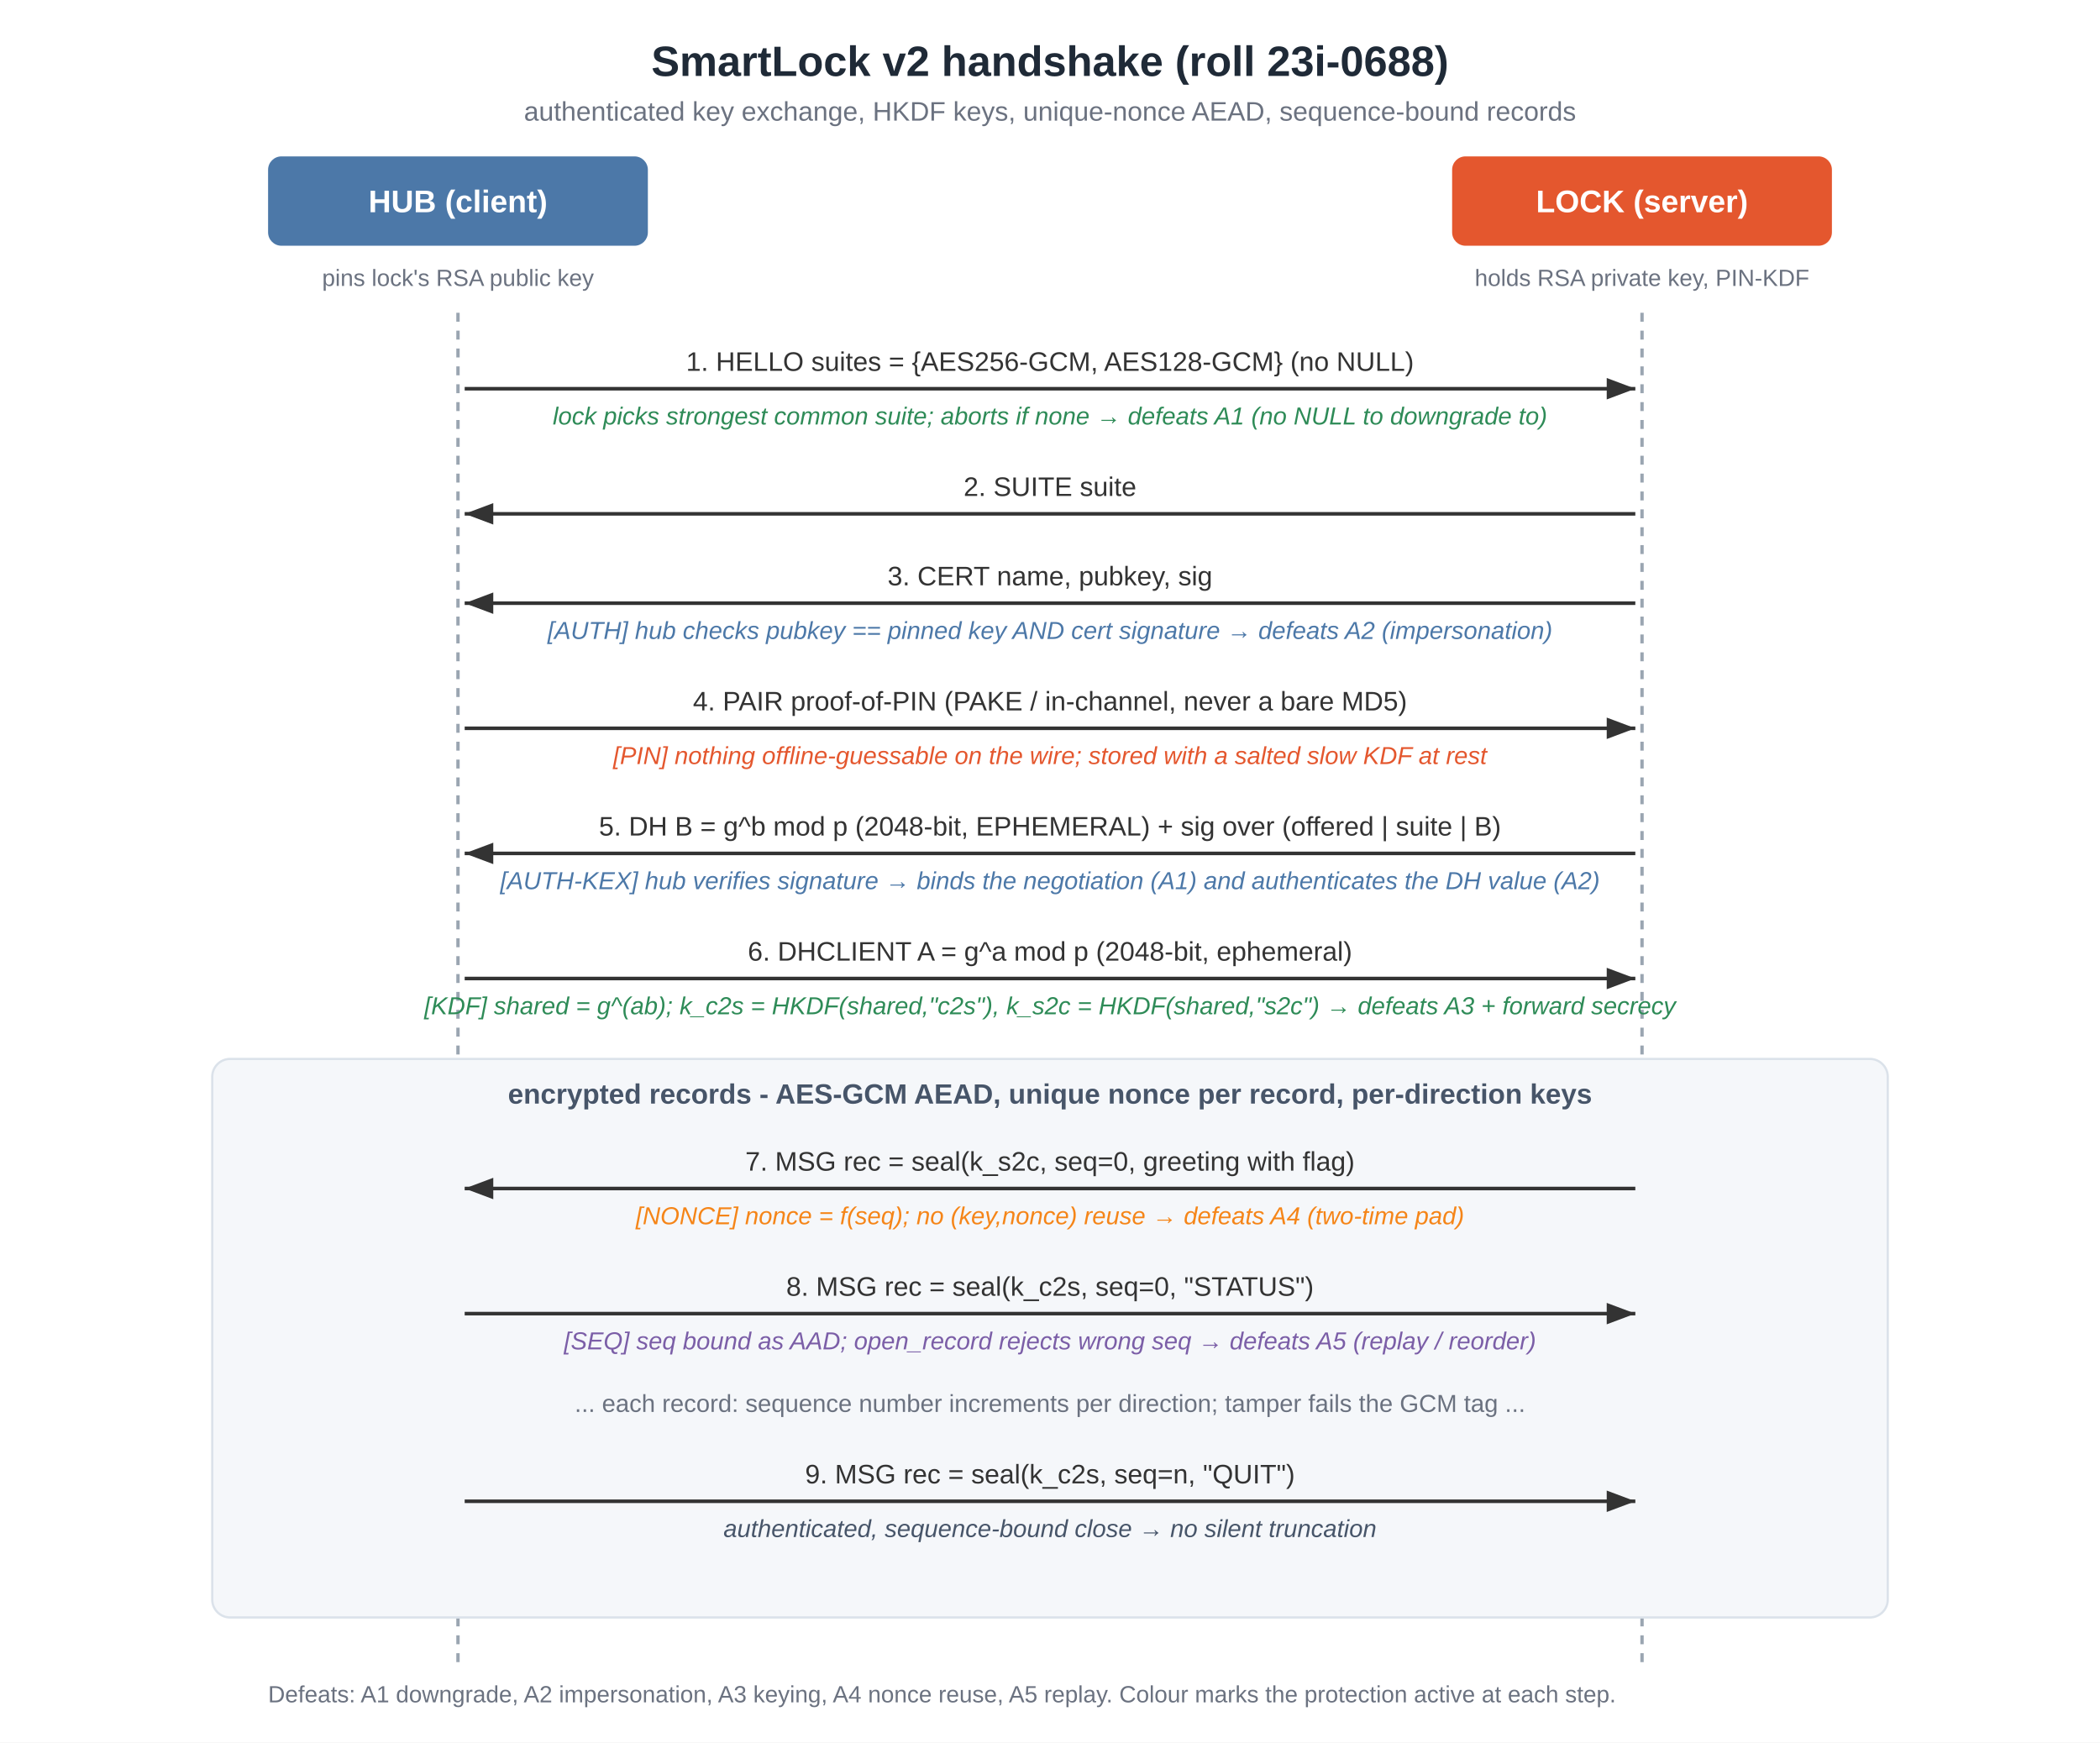
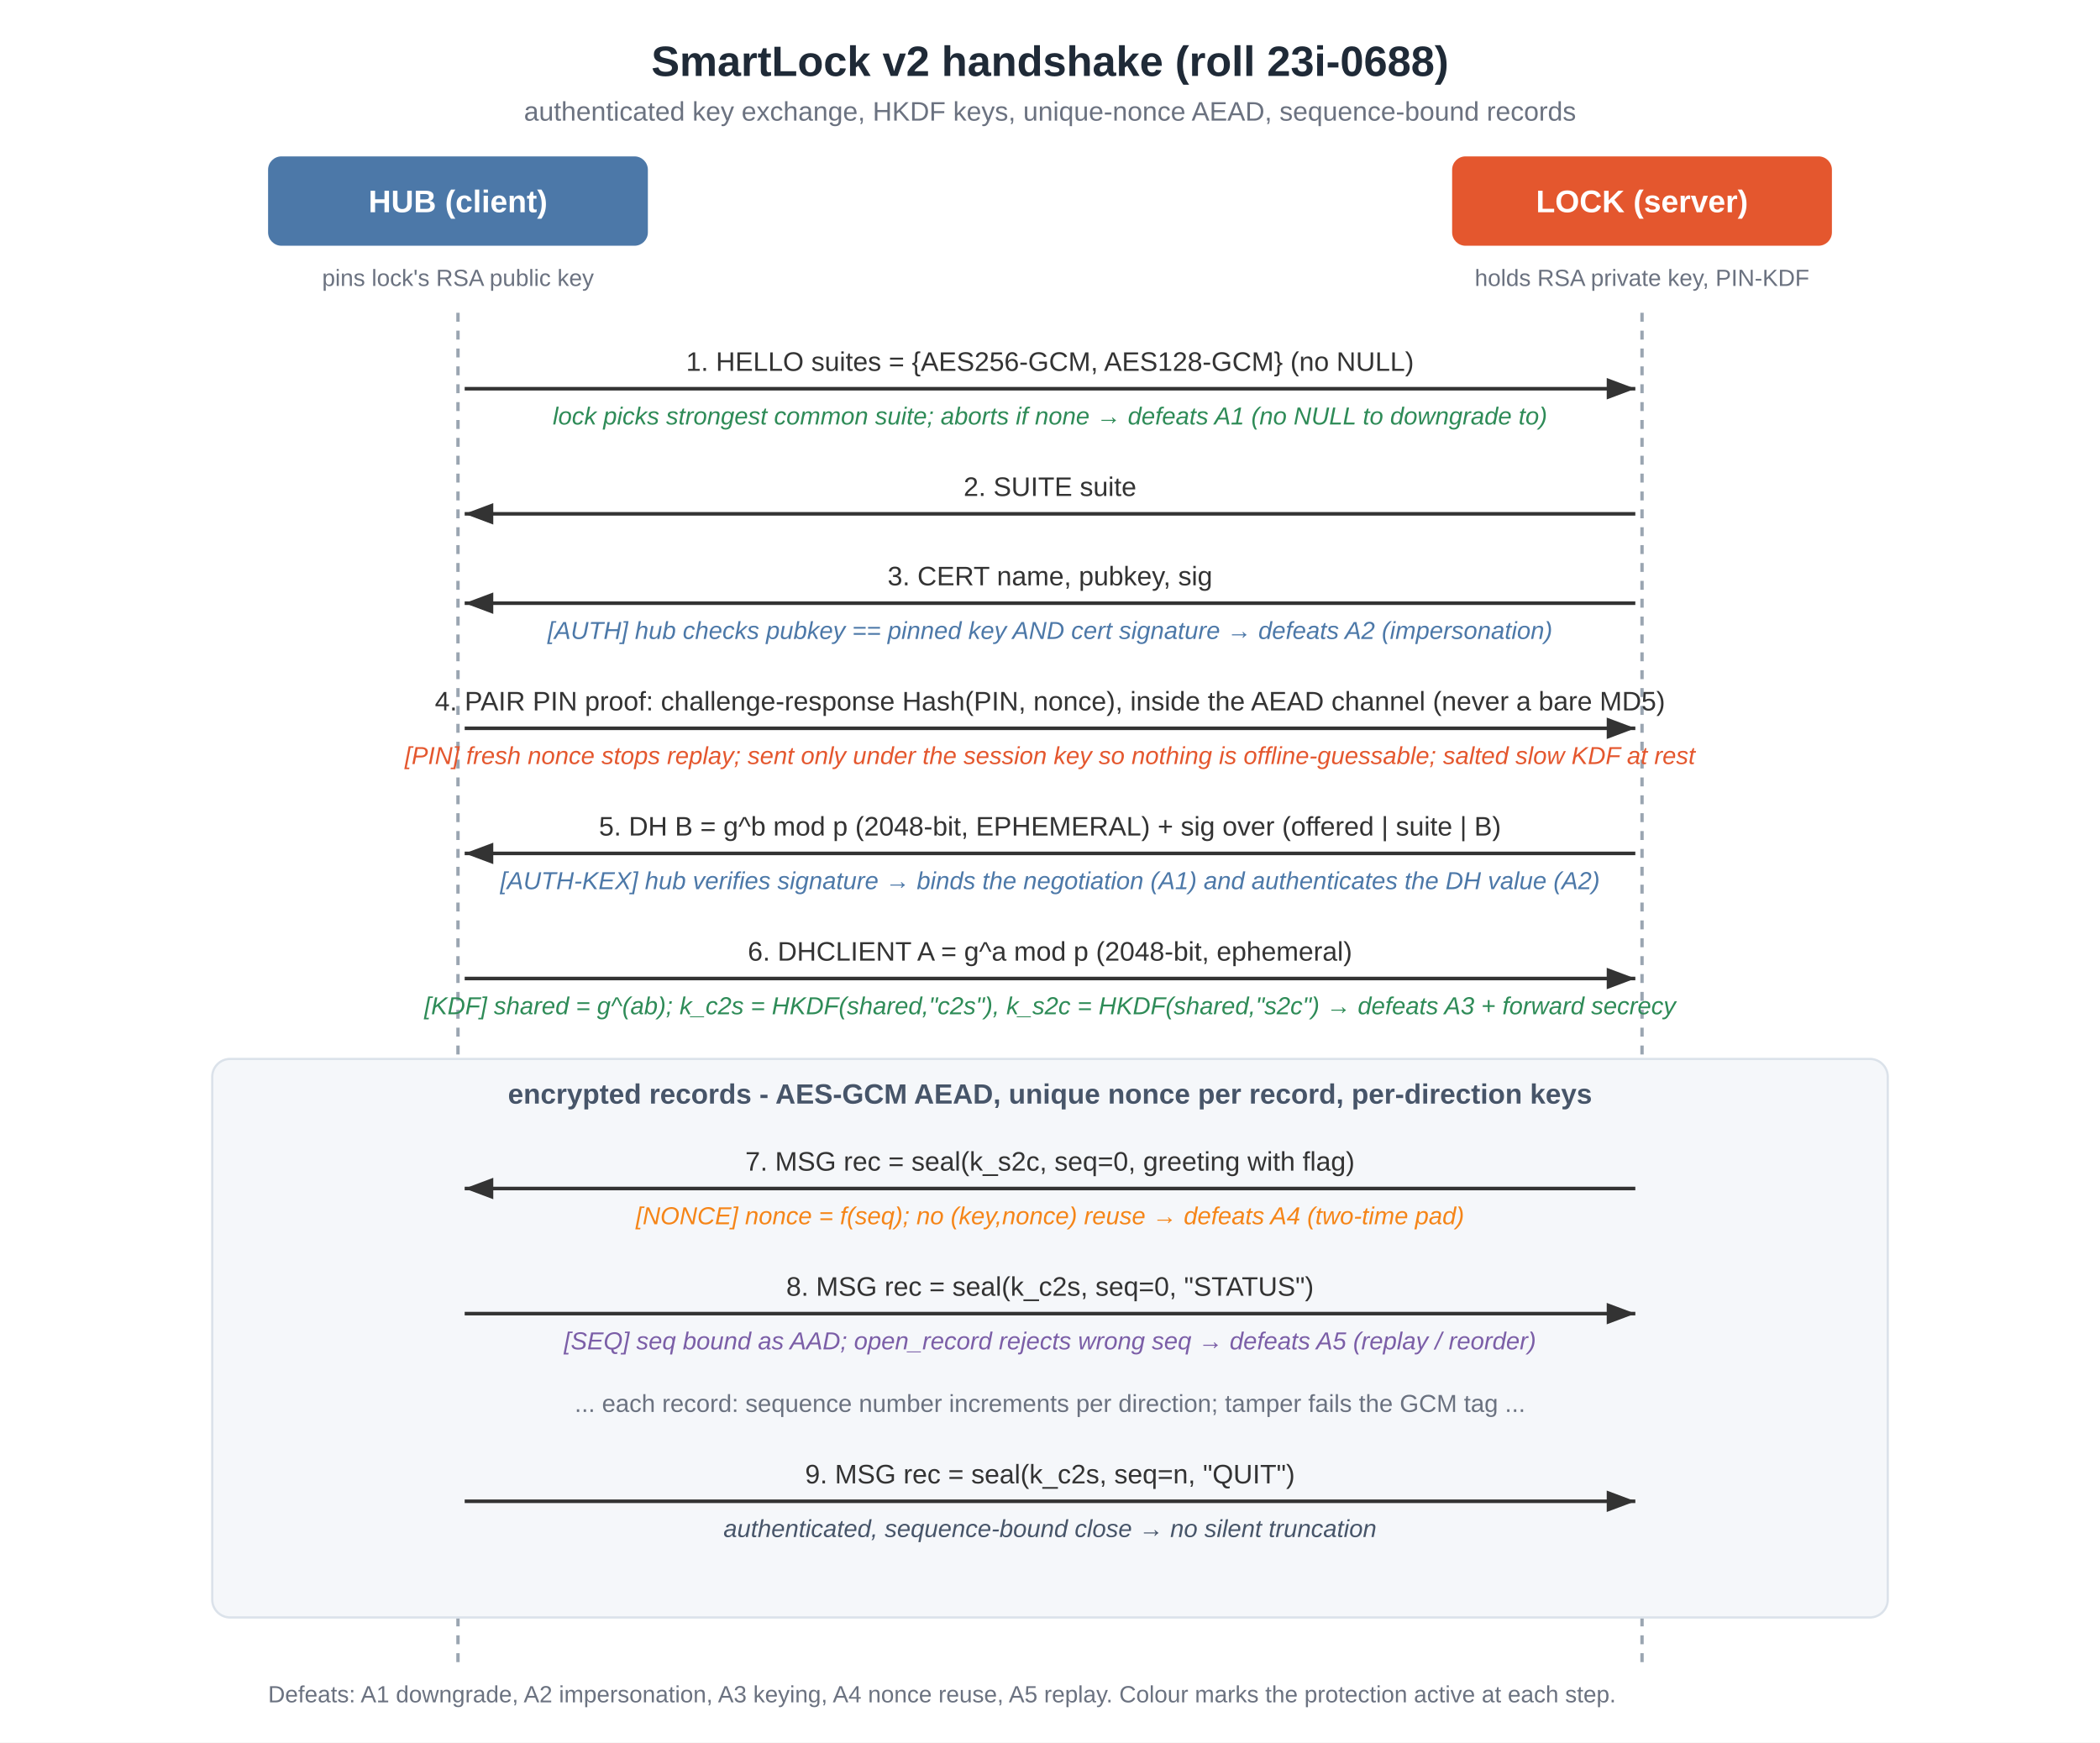
<svg xmlns="http://www.w3.org/2000/svg" width="940" height="780" viewBox="0 0 940 780" font-family="Segoe UI, Arial, sans-serif">
  <defs>
    <marker id="ar" markerWidth="10" markerHeight="10" refX="8" refY="3" orient="auto" markerUnits="strokeWidth">
      <path d="M0,0 L8,3 L0,6 Z" fill="#333" />
    </marker>
  </defs>
  <rect x="0" y="0" width="940" height="780" fill="#ffffff" />
  <text x="470" y="34" text-anchor="middle" font-size="19" font-weight="bold" fill="#1f2a37">SmartLock v2 handshake (roll 23i-0688)</text>
  <text x="470" y="54" text-anchor="middle" font-size="12" fill="#6b7280">authenticated key exchange, HKDF keys, unique-nonce AEAD, sequence-bound records</text>
  <rect x="120" y="70" width="170" height="40" rx="6" fill="#4C78A8" />
  <text x="205" y="95" text-anchor="middle" font-size="14" font-weight="bold" fill="#fff">HUB (client)</text>
  <text x="205" y="128" text-anchor="middle" font-size="10.5" fill="#6b7280">pins lock's RSA public key</text>
  <rect x="650" y="70" width="170" height="40" rx="6" fill="#E4572E" />
  <text x="735" y="95" text-anchor="middle" font-size="14" font-weight="bold" fill="#fff">LOCK (server)</text>
  <text x="735" y="128" text-anchor="middle" font-size="10.5" fill="#6b7280">holds RSA private key, PIN-KDF</text>
  <line x1="205" y1="140" x2="205" y2="748" stroke="#9aa5b1" stroke-width="1.5" stroke-dasharray="4 4" />
  <line x1="735" y1="140" x2="735" y2="748" stroke="#9aa5b1" stroke-width="1.5" stroke-dasharray="4 4" />
  <text x="470" y="166" text-anchor="middle" font-size="12" fill="#333">1. HELLO  suites = {AES256-GCM, AES128-GCM}  (no NULL)</text>
  <line x1="208" y1="174" x2="732" y2="174" stroke="#333" stroke-width="1.6" marker-end="url(#ar)" />
  <text x="470" y="190" text-anchor="middle" font-size="11" font-style="italic" fill="#2E8B57">lock picks strongest common suite; aborts if none → defeats A1 (no NULL to downgrade to)</text>
  <text x="470" y="222" text-anchor="middle" font-size="12" fill="#333">2. SUITE  suite</text>
  <line x1="732" y1="230" x2="208" y2="230" stroke="#333" stroke-width="1.6" marker-end="url(#ar)" />
  <text x="470" y="262" text-anchor="middle" font-size="12" fill="#333">3. CERT  name, pubkey, sig</text>
  <line x1="732" y1="270" x2="208" y2="270" stroke="#333" stroke-width="1.6" marker-end="url(#ar)" />
  <text x="470" y="286" text-anchor="middle" font-size="11" font-style="italic" fill="#4C78A8">[AUTH] hub checks pubkey == pinned key AND cert signature → defeats A2 (impersonation)</text>
-   <text x="470" y="318" text-anchor="middle" font-size="12" fill="#333">4. PAIR  proof-of-PIN (PAKE / in-channel, never a bare MD5)</text>
+   <text x="470" y="318" text-anchor="middle" font-size="12" fill="#333">4. PAIR  PIN proof: challenge-response Hash(PIN, nonce), inside the AEAD channel (never a bare MD5)</text>
  <line x1="208" y1="326" x2="732" y2="326" stroke="#333" stroke-width="1.6" marker-end="url(#ar)" />
-   <text x="470" y="342" text-anchor="middle" font-size="11" font-style="italic" fill="#E4572E">[PIN] nothing offline-guessable on the wire; stored with a salted slow KDF at rest</text>
+   <text x="470" y="342" text-anchor="middle" font-size="11" font-style="italic" fill="#E4572E">[PIN] fresh nonce stops replay; sent only under the session key so nothing is offline-guessable; salted slow KDF at rest</text>
  <text x="470" y="374" text-anchor="middle" font-size="12" fill="#333">5. DH  B = g^b mod p  (2048-bit, EPHEMERAL) + sig over (offered | suite | B)</text>
  <line x1="732" y1="382" x2="208" y2="382" stroke="#333" stroke-width="1.6" marker-end="url(#ar)" />
  <text x="470" y="398" text-anchor="middle" font-size="11" font-style="italic" fill="#4C78A8">[AUTH-KEX] hub verifies signature → binds the negotiation (A1) and authenticates the DH value (A2)</text>
  <text x="470" y="430" text-anchor="middle" font-size="12" fill="#333">6. DHCLIENT  A = g^a mod p  (2048-bit, ephemeral)</text>
  <line x1="208" y1="438" x2="732" y2="438" stroke="#333" stroke-width="1.6" marker-end="url(#ar)" />
  <text x="470" y="454" text-anchor="middle" font-size="11" font-style="italic" fill="#2E8B57">[KDF] shared = g^(ab); k_c2s = HKDF(shared,"c2s"), k_s2c = HKDF(shared,"s2c") → defeats A3 + forward secrecy</text>
  <rect x="95" y="474" width="750" height="250" rx="8" fill="#f5f7fa" stroke="#dbe2ea" />
  <text x="470" y="494" text-anchor="middle" font-size="12.5" font-weight="bold" fill="#475569">encrypted records - AES-GCM AEAD, unique nonce per record, per-direction keys</text>
  <text x="470" y="524" text-anchor="middle" font-size="12" fill="#333">7. MSG  rec = seal(k_s2c, seq=0, greeting with flag)</text>
  <line x1="732" y1="532" x2="208" y2="532" stroke="#333" stroke-width="1.6" marker-end="url(#ar)" />
  <text x="470" y="548" text-anchor="middle" font-size="11" font-style="italic" fill="#F58518">[NONCE] nonce = f(seq); no (key,nonce) reuse → defeats A4 (two-time pad)</text>
  <text x="470" y="580" text-anchor="middle" font-size="12" fill="#333">8. MSG  rec = seal(k_c2s, seq=0, "STATUS")</text>
  <line x1="208" y1="588" x2="732" y2="588" stroke="#333" stroke-width="1.6" marker-end="url(#ar)" />
  <text x="470" y="604" text-anchor="middle" font-size="11" font-style="italic" fill="#7B5EA7">[SEQ] seq bound as AAD; open_record rejects wrong seq → defeats A5 (replay / reorder)</text>
  <text x="470" y="632" text-anchor="middle" font-size="11" fill="#6b7280">... each record: sequence number increments per direction; tamper fails the GCM tag ...</text>
  <text x="470" y="664" text-anchor="middle" font-size="12" fill="#333">9. MSG  rec = seal(k_c2s, seq=n, "QUIT")</text>
  <line x1="208" y1="672" x2="732" y2="672" stroke="#333" stroke-width="1.6" marker-end="url(#ar)" />
  <text x="470" y="688" text-anchor="middle" font-size="11" font-style="italic" fill="#475569">authenticated, sequence-bound close → no silent truncation</text>
  <text x="120" y="762" font-size="10.5" fill="#6b7280">Defeats: A1 downgrade, A2 impersonation, A3 keying, A4 nonce reuse, A5 replay. Colour marks the protection active at each step.</text>
</svg>
